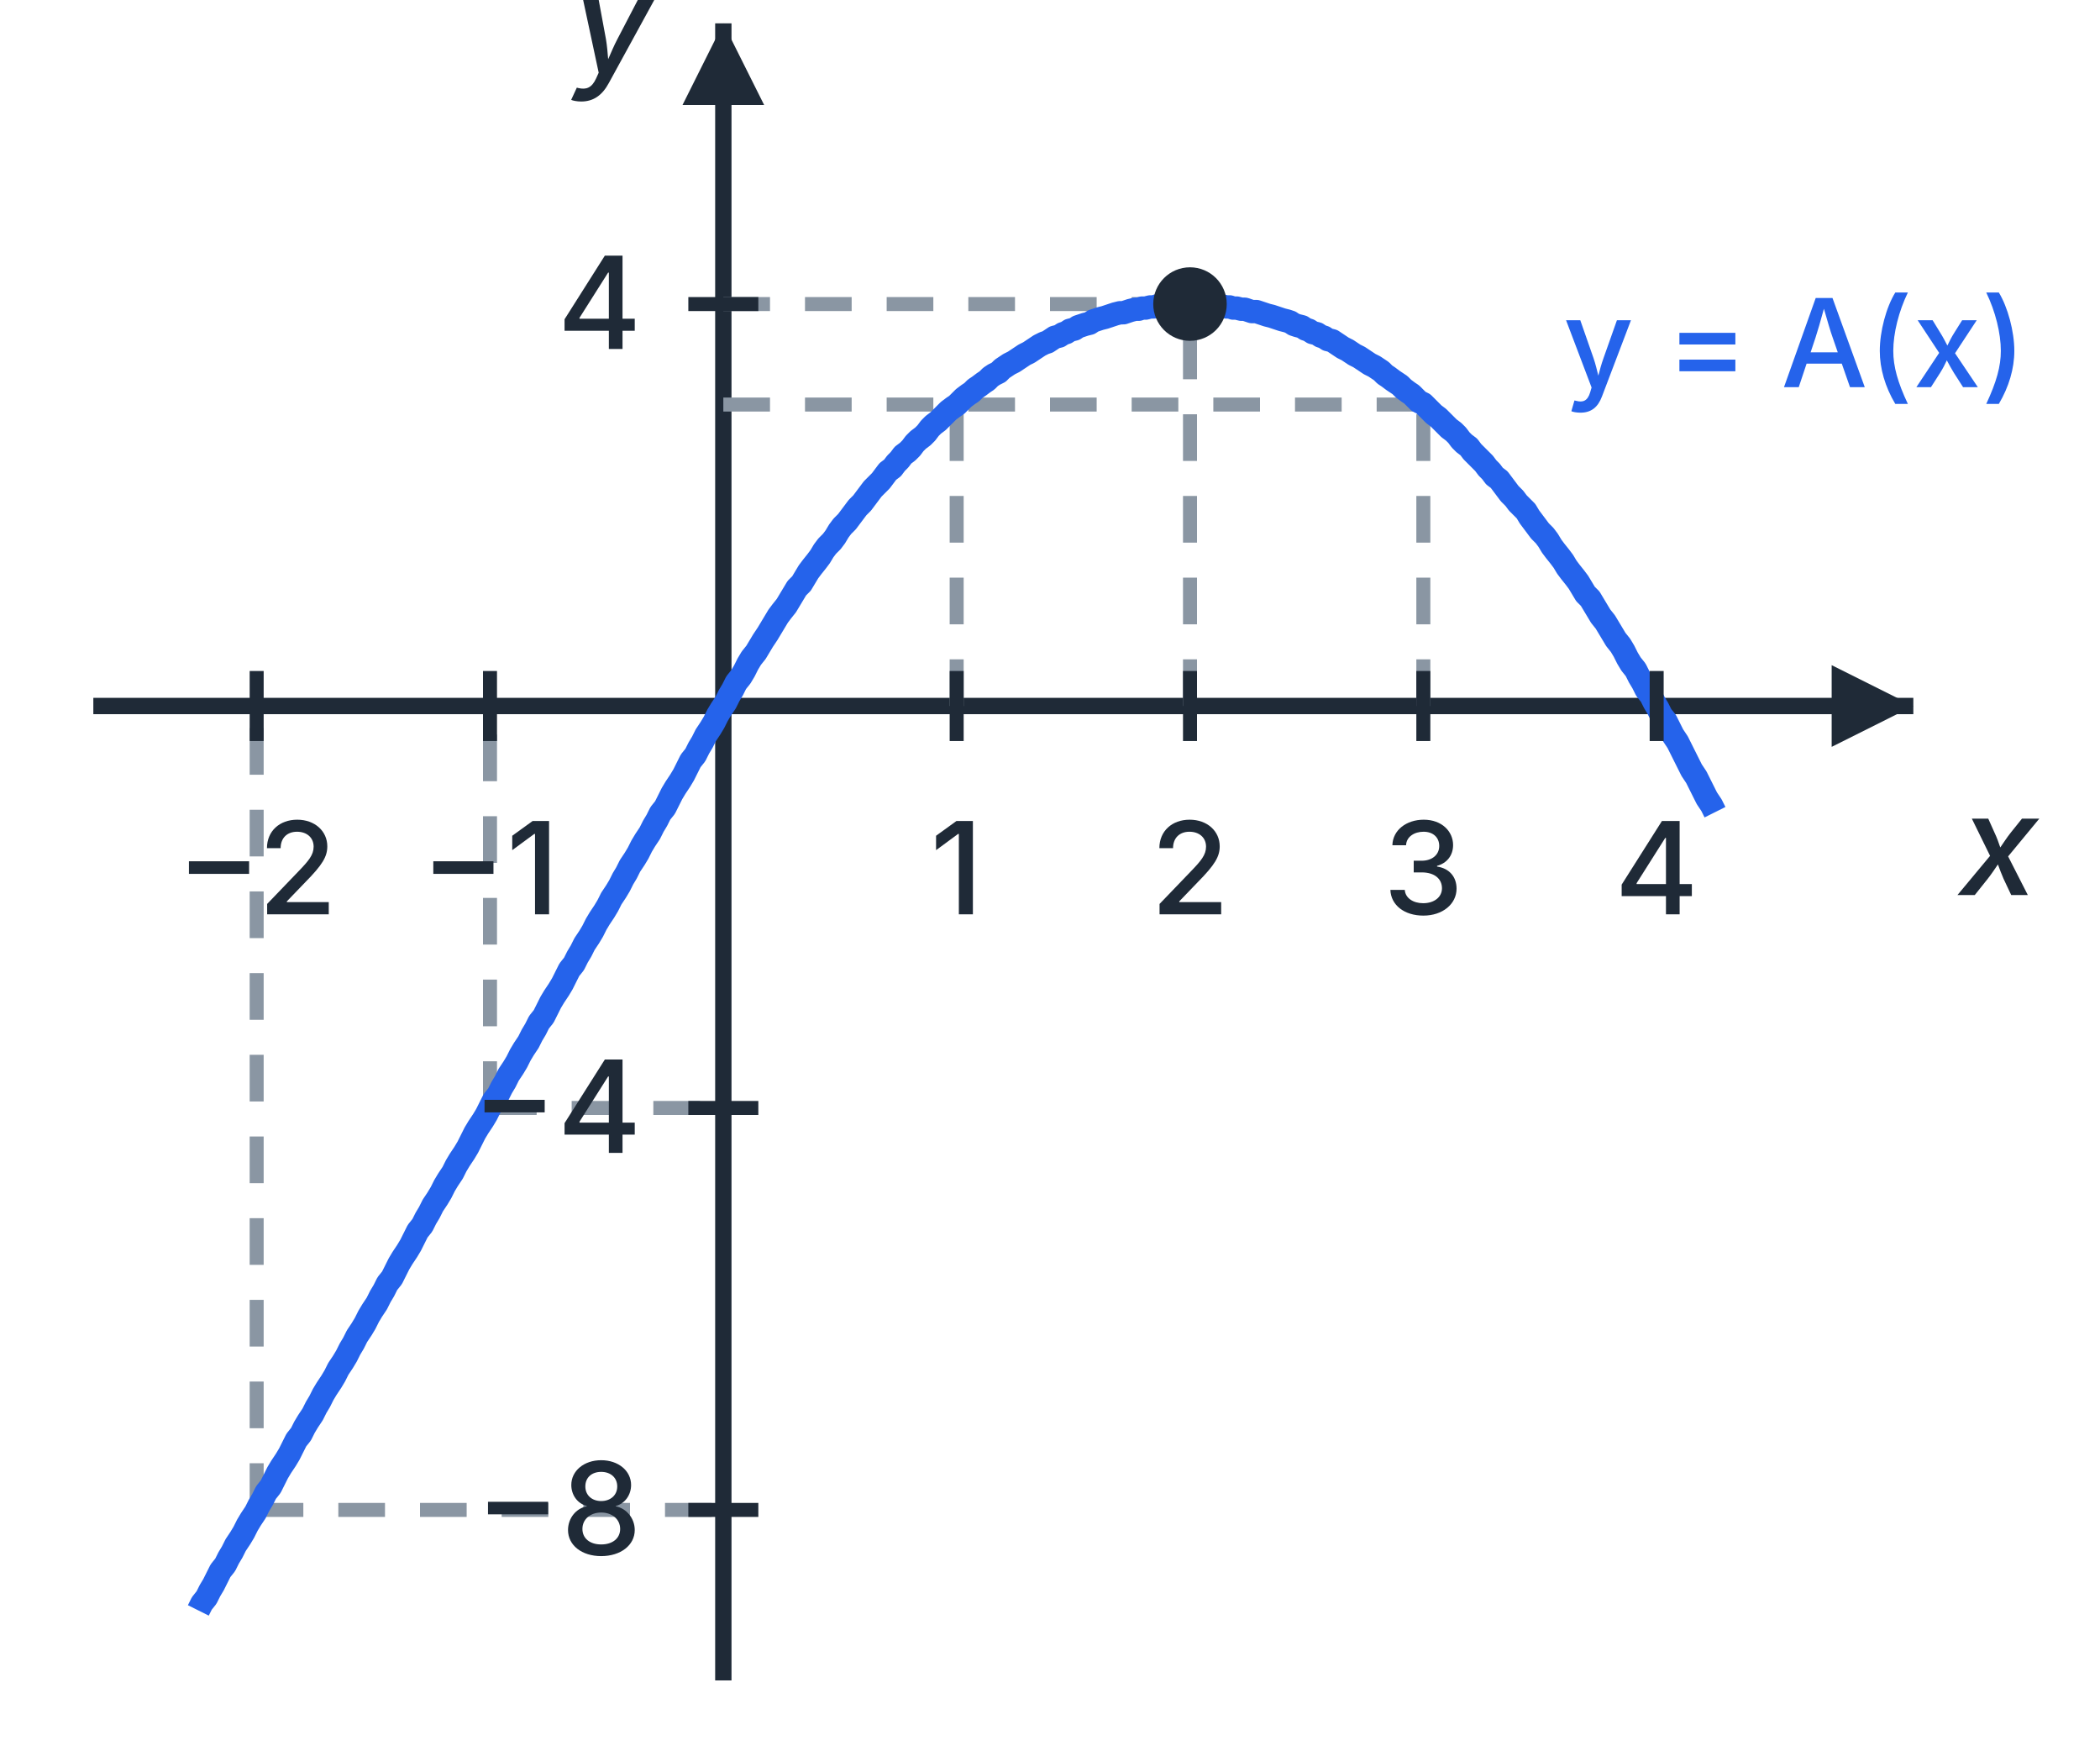
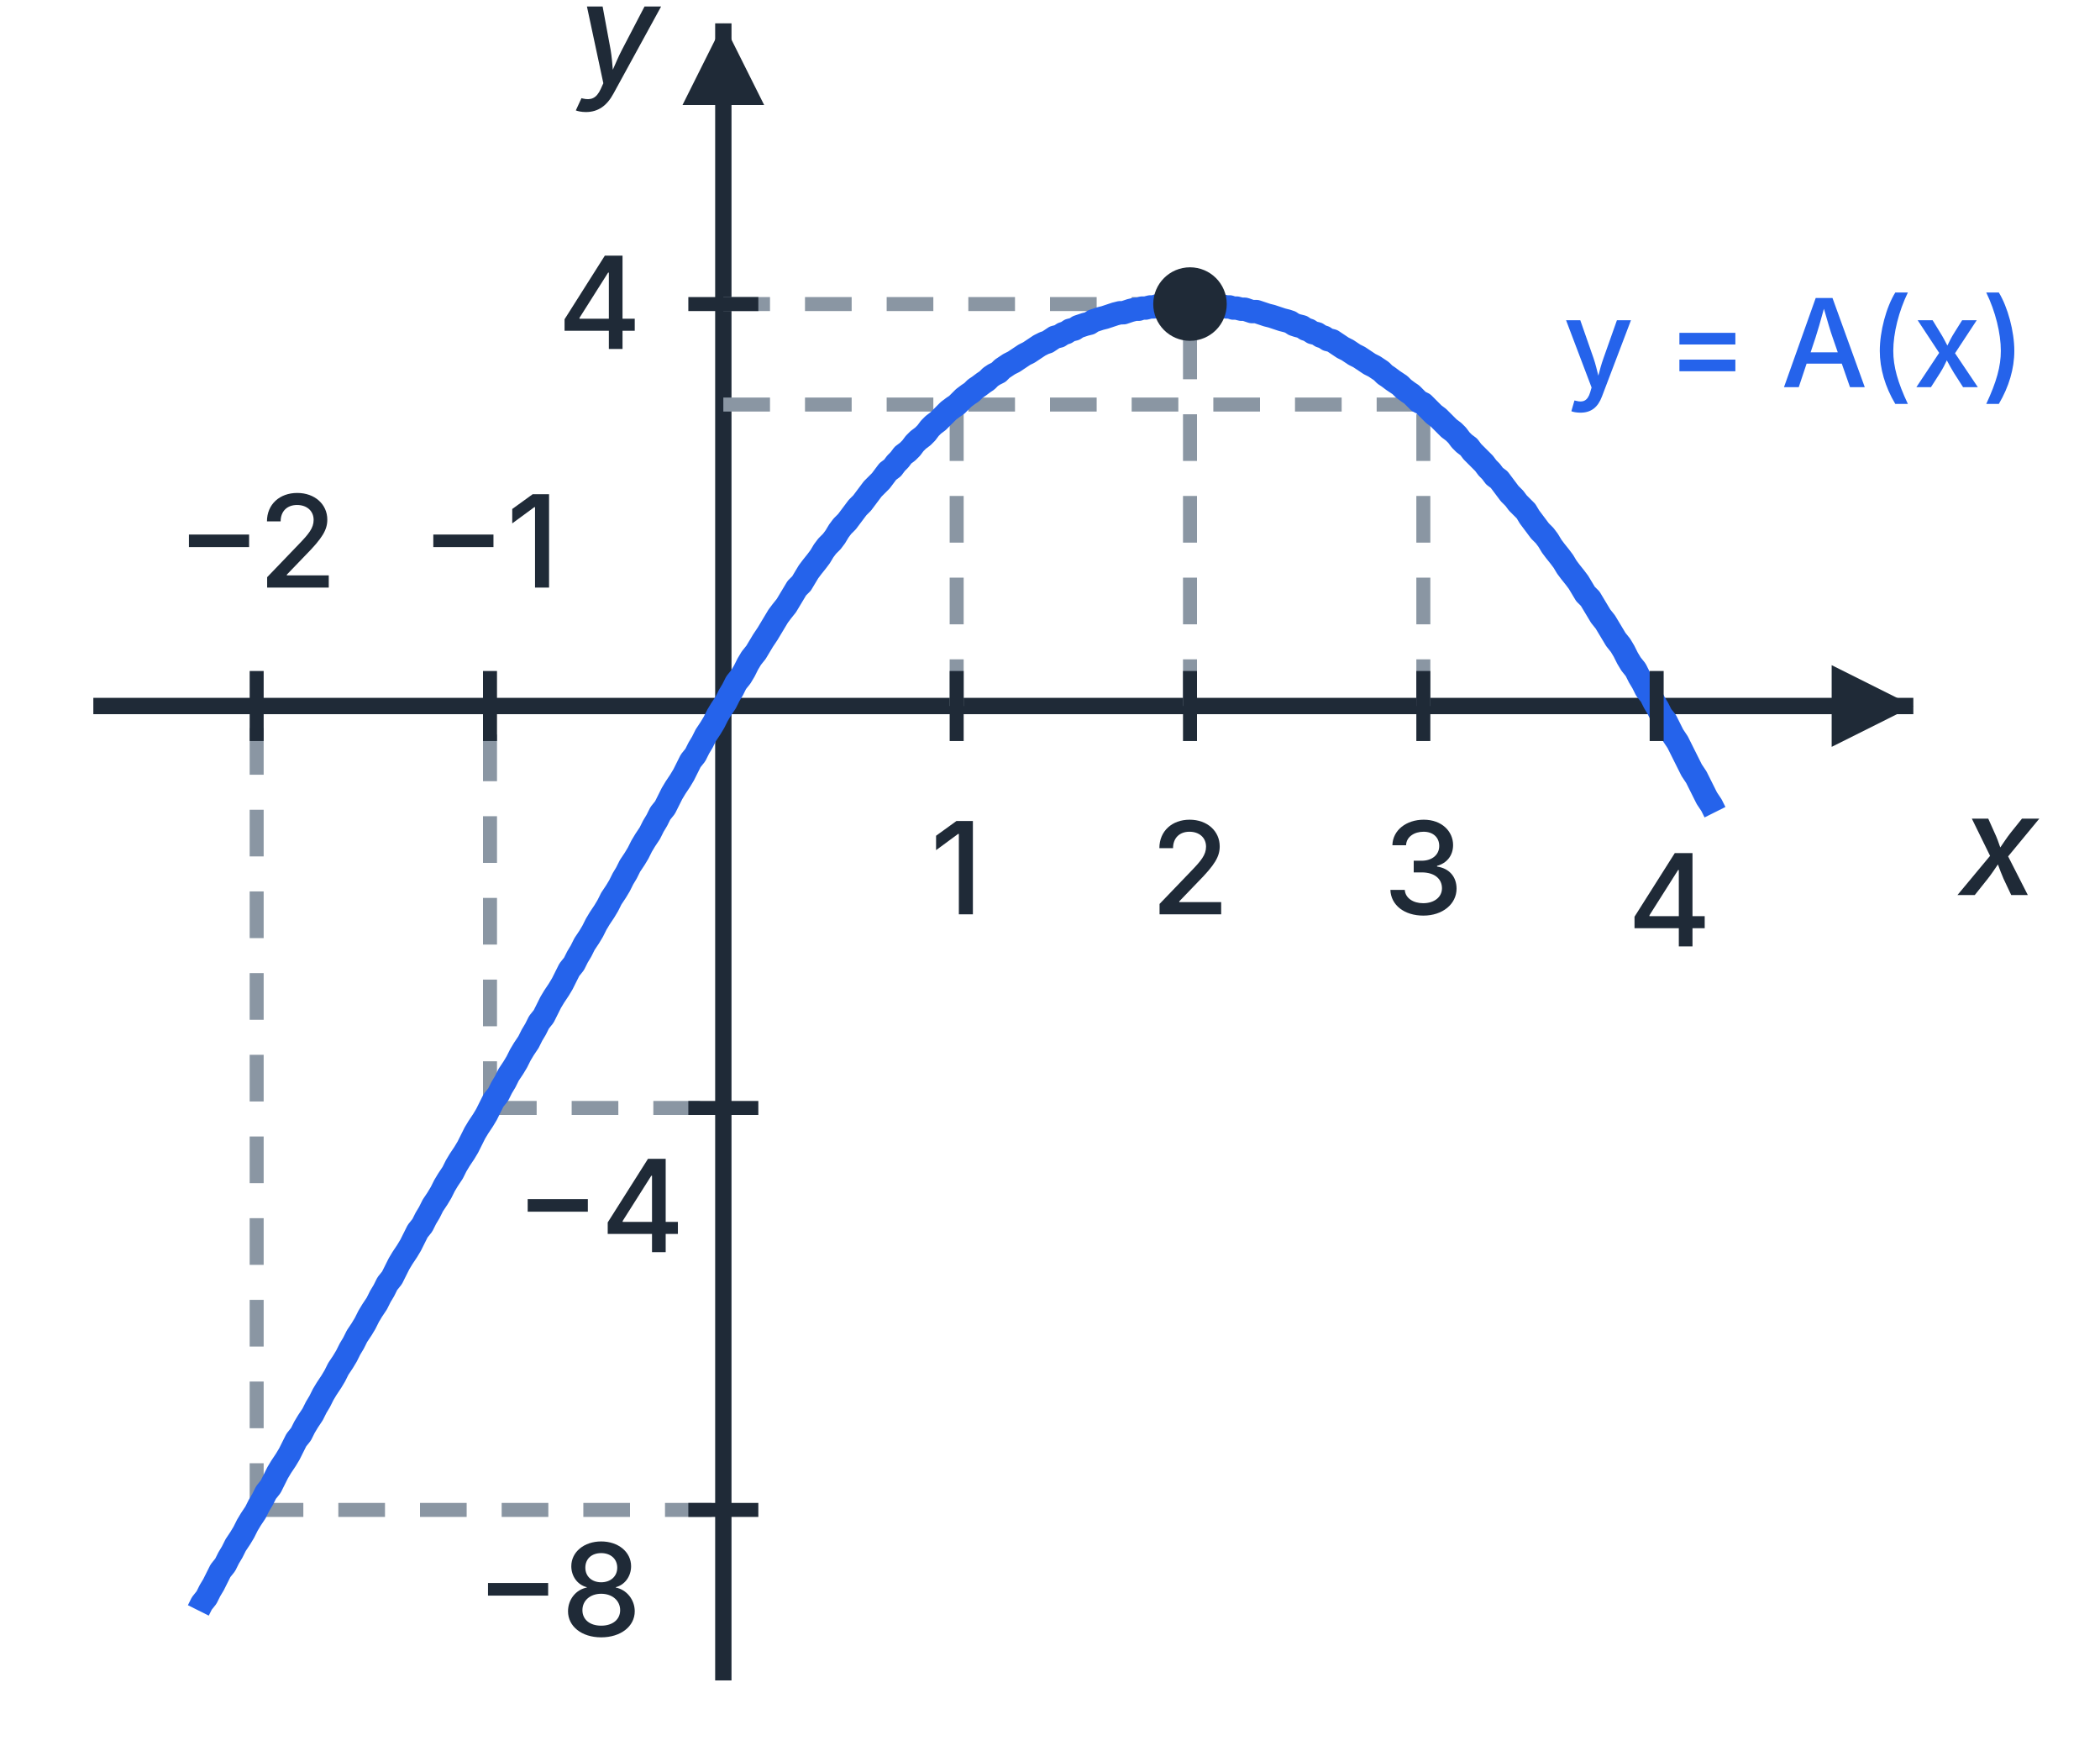
<svg xmlns="http://www.w3.org/2000/svg" style="width:62mm;height:auto" viewBox="0 0 180 150" width="180" height="150" font-family="Inter, Arial, sans-serif">
  <line x1="8.0" y1="60.5" x2="164.0" y2="60.5" stroke="#1f2a37" stroke-width="1.4" />
  <path d="M164.0,60.5 l-7,-3.5 v7 z" fill="#1f2a37" />
  <line x1="62" y1="144.0" x2="62" y2="2.0" stroke="#1f2a37" stroke-width="1.4" />
  <path d="M62,2.0 l-3.5,7 h7 z" fill="#1f2a37" />
  <text x="168.0" y="76.7" text-anchor="start" font-size="12" fill="#1f2a37" font-weight="500" font-style="italic">x</text>
-   <text x="56" y="6.2" text-anchor="end" font-size="12" fill="#1f2a37" font-weight="500" font-style="italic">y</text>
+   <text x="56.4" y="7.1" text-anchor="end" font-size="12" fill="#1f2a37" font-weight="500" font-style="italic">y</text>
  <line x1="22" y1="129.389" x2="22" y2="60.5" stroke="#8a96a3" stroke-width="1.2" stroke-dasharray="4 3" />
  <line x1="22" y1="129.389" x2="62" y2="129.389" stroke="#8a96a3" stroke-width="1.2" stroke-dasharray="4 3" />
  <line x1="42.0" y1="94.944" x2="42.0" y2="60.5" stroke="#8a96a3" stroke-width="1.2" stroke-dasharray="4 3" />
  <line x1="42.0" y1="94.944" x2="62" y2="94.944" stroke="#8a96a3" stroke-width="1.2" stroke-dasharray="4 3" />
  <line x1="82" y1="60.5" x2="82" y2="34.667" stroke="#8a96a3" stroke-width="1.2" stroke-dasharray="4 3" />
  <line x1="122.0" y1="60.5" x2="122.0" y2="34.667" stroke="#8a96a3" stroke-width="1.2" stroke-dasharray="4 3" />
  <line x1="62" y1="34.667" x2="122.0" y2="34.667" stroke="#8a96a3" stroke-width="1.2" stroke-dasharray="4 3" />
  <line x1="62" y1="26.056" x2="102.0" y2="26.056" stroke="#8a96a3" stroke-width="1.2" stroke-dasharray="4 3" />
  <line x1="102.0" y1="60.5" x2="102.0" y2="26.056" stroke="#8a96a3" stroke-width="1.2" stroke-dasharray="4 3" />
  <polyline points="17.0,138.0 17.3,137.4 17.7,136.9 18.0,136.3 18.3,135.8 18.6,135.2 18.9,134.6 19.3,134.1 19.6,133.5 19.9,133.0 20.2,132.4 20.6,131.8 20.9,131.3 21.2,130.7 21.5,130.2 21.9,129.6 22.2,129.0 22.5,128.5 22.8,127.9 23.2,127.4 23.5,126.8 23.8,126.2 24.1,125.7 24.5,125.1 24.8,124.6 25.1,124.0 25.4,123.4 25.8,122.9 26.1,122.3 26.4,121.8 26.8,121.2 27.1,120.6 27.4,120.1 27.7,119.5 28.0,119.0 28.4,118.4 28.7,117.9 29.0,117.3 29.4,116.7 29.7,116.2 30.0,115.6 30.3,115.1 30.6,114.5 31.0,113.9 31.3,113.4 31.6,112.8 31.9,112.3 32.3,111.7 32.6,111.1 32.9,110.6 33.2,110.0 33.6,109.5 33.9,108.9 34.2,108.3 34.5,107.8 34.9,107.2 35.2,106.7 35.5,106.1 35.8,105.5 36.2,105.0 36.5,104.4 36.8,103.9 37.1,103.3 37.5,102.7 37.8,102.2 38.1,101.6 38.4,101.1 38.8,100.5 39.1,99.9 39.4,99.4 39.8,98.8 40.1,98.3 40.4,97.7 40.7,97.1 41.0,96.6 41.4,96.0 41.7,95.5 42.0,94.9 42.3,94.3 42.7,93.8 43.0,93.2 43.3,92.7 43.6,92.1 44.0,91.5 44.3,91.0 44.6,90.4 44.9,89.9 45.3,89.3 45.6,88.7 45.9,88.2 46.2,87.6 46.6,87.1 46.9,86.5 47.2,85.9 47.5,85.4 47.9,84.8 48.2,84.3 48.5,83.7 48.8,83.1 49.2,82.6 49.5,82.0 49.8,81.5 50.1,80.9 50.5,80.3 50.8,79.8 51.1,79.2 51.4,78.7 51.8,78.1 52.1,77.6 52.4,77.0 52.8,76.4 53.1,75.9 53.4,75.3 53.7,74.8 54.0,74.2 54.4,73.6 54.7,73.1 55.0,72.5 55.3,72.0 55.7,71.4 56.0,70.8 56.3,70.3 56.6,69.7 57.0,69.2 57.3,68.6 57.6,68.0 57.9,67.5 58.3,66.9 58.6,66.4 58.9,65.8 59.2,65.2 59.6,64.7 59.9,64.1 60.2,63.6 60.5,63.0 60.9,62.4 61.2,61.9 61.5,61.3 61.8,60.8 62.2,60.2 62.5,59.6 62.8,59.1 63.1,58.5 63.5,58.0 63.8,57.5 64.1,56.9 64.4,56.4 64.8,55.9 65.1,55.4 65.4,54.9 65.8,54.3 66.1,53.8 66.4,53.3 66.7,52.8 67.0,52.4 67.4,51.9 67.7,51.4 68.0,50.9 68.3,50.4 68.7,50.0 69.0,49.5 69.3,49.0 69.6,48.6 70.0,48.1 70.3,47.7 70.6,47.2 70.9,46.8 71.3,46.4 71.6,46.0 71.9,45.5 72.2,45.1 72.6,44.7 72.9,44.3 73.2,43.9 73.5,43.5 73.9,43.1 74.2,42.7 74.5,42.3 74.8,41.9 75.2,41.5 75.5,41.2 75.8,40.8 76.1,40.4 76.5,40.1 76.8,39.7 77.1,39.4 77.4,39.0 77.8,38.7 78.1,38.4 78.4,38.0 78.7,37.7 79.1,37.4 79.4,37.1 79.7,36.7 80.0,36.4 80.4,36.1 80.7,35.8 81.0,35.5 81.3,35.2 81.7,34.9 82.0,34.7 82.3,34.4 82.6,34.1 83.0,33.8 83.3,33.6 83.6,33.3 83.9,33.1 84.3,32.8 84.6,32.6 84.9,32.3 85.2,32.1 85.6,31.9 85.9,31.6 86.2,31.4 86.5,31.2 86.9,31.0 87.2,30.8 87.5,30.6 87.8,30.4 88.2,30.2 88.5,30.0 88.8,29.8 89.1,29.6 89.5,29.4 89.8,29.3 90.1,29.1 90.4,28.9 90.8,28.8 91.1,28.6 91.4,28.5 91.7,28.3 92.1,28.2 92.4,28.0 92.7,27.9 93.0,27.8 93.4,27.7 93.7,27.5 94.0,27.4 94.3,27.3 94.7,27.2 95.0,27.1 95.3,27.0 95.6,26.9 96.0,26.8 96.3,26.8 96.6,26.7 96.9,26.6 97.3,26.5 97.6,26.5 97.9,26.4 98.2,26.4 98.6,26.3 98.9,26.3 99.2,26.2 99.5,26.2 99.9,26.2 100.2,26.1 100.5,26.1 100.8,26.1 101.2,26.1 101.5,26.1 101.8,26.1 102.2,26.1 102.5,26.1 102.8,26.1 103.1,26.1 103.5,26.1 103.8,26.1 104.1,26.2 104.4,26.2 104.7,26.2 105.1,26.3 105.4,26.3 105.7,26.4 106.0,26.4 106.4,26.5 106.7,26.5 107.0,26.6 107.3,26.7 107.7,26.7 108.0,26.8 108.3,26.9 108.6,27.0 109.0,27.1 109.3,27.2 109.6,27.3 109.9,27.4 110.3,27.5 110.6,27.6 110.9,27.8 111.2,27.9 111.6,28.0 111.9,28.2 112.2,28.3 112.5,28.5 112.9,28.6 113.2,28.8 113.5,28.9 113.8,29.1 114.2,29.2 114.5,29.4 114.8,29.6 115.1,29.8 115.5,30.0 115.8,30.2 116.1,30.4 116.5,30.6 116.8,30.8 117.1,31.0 117.4,31.2 117.8,31.4 118.1,31.6 118.4,31.8 118.7,32.1 119.0,32.3 119.4,32.6 119.7,32.8 120.0,33.0 120.3,33.3 120.7,33.6 121.0,33.8 121.3,34.1 121.6,34.4 122.0,34.6 122.3,34.9 122.6,35.2 122.9,35.5 123.3,35.8 123.6,36.1 123.9,36.4 124.2,36.7 124.6,37.0 124.9,37.3 125.2,37.7 125.5,38.0 125.9,38.3 126.2,38.7 126.5,39.0 126.8,39.3 127.2,39.7 127.5,40.1 127.8,40.4 128.1,40.8 128.5,41.1 128.8,41.5 129.1,41.9 129.4,42.3 129.8,42.7 130.1,43.1 130.4,43.4 130.8,43.8 131.1,44.3 131.4,44.7 131.7,45.1 132.0,45.5 132.4,45.9 132.7,46.3 133.0,46.8 133.3,47.2 133.7,47.7 134.0,48.1 134.3,48.6 134.6,49.0 135.0,49.5 135.3,49.9 135.6,50.4 135.9,50.9 136.3,51.3 136.6,51.8 136.9,52.3 137.2,52.8 137.6,53.3 137.9,53.8 138.2,54.3 138.5,54.8 138.9,55.3 139.2,55.8 139.5,56.4 139.8,56.9 140.2,57.4 140.5,58.0 140.8,58.5 141.1,59.1 141.5,59.6 141.8,60.2 142.1,60.7 142.4,61.3 142.8,61.8 143.1,62.4 143.4,63.0 143.8,63.6 144.1,64.2 144.4,64.8 144.7,65.4 145.0,66.0 145.4,66.6 145.7,67.2 146.0,67.8 146.3,68.4 146.7,69.0 147.0,69.6" fill="none" stroke="#2563eb" stroke-width="2" stroke-linejoin="round" />
  <line x1="22" y1="57.5" x2="22" y2="63.5" stroke="#1f2a37" stroke-width="1.2" />
-   <text x="22" y="78.35" text-anchor="middle" font-size="11" fill="#1f2a37" font-weight="500">−2</text>
+   <text x="22" y="50.35" text-anchor="middle" font-size="11" fill="#1f2a37" font-weight="500">−2</text>
  <line x1="42.0" y1="57.5" x2="42.0" y2="63.5" stroke="#1f2a37" stroke-width="1.2" />
-   <text x="42.0" y="78.35" text-anchor="middle" font-size="11" fill="#1f2a37" font-weight="500">−1</text>
+   <text x="42.0" y="50.35" text-anchor="middle" font-size="11" fill="#1f2a37" font-weight="500">−1</text>
  <line x1="82" y1="57.5" x2="82" y2="63.5" stroke="#1f2a37" stroke-width="1.2" />
  <text x="82" y="78.35" text-anchor="middle" font-size="11" fill="#1f2a37" font-weight="500">1</text>
  <line x1="102.0" y1="57.5" x2="102.0" y2="63.5" stroke="#1f2a37" stroke-width="1.2" />
  <text x="102.0" y="78.35" text-anchor="middle" font-size="11" fill="#1f2a37" font-weight="500">2</text>
  <line x1="122.0" y1="57.5" x2="122.0" y2="63.5" stroke="#1f2a37" stroke-width="1.2" />
  <text x="122.0" y="78.35" text-anchor="middle" font-size="11" fill="#1f2a37" font-weight="500">3</text>
  <line x1="142.0" y1="57.5" x2="142.0" y2="63.5" stroke="#1f2a37" stroke-width="1.2" />
-   <text x="142.0" y="78.35" text-anchor="middle" font-size="11" fill="#1f2a37" font-weight="500">4</text>
  <line x1="59" y1="26.056" x2="65.0" y2="26.056" stroke="#1f2a37" stroke-width="1.2" />
+   <line x1="59" y1="94.944" x2="65.0" y2="94.944" stroke="#1f2a37" stroke-width="1.2" />
+   <line x1="59" y1="129.389" x2="65.0" y2="129.389" stroke="#1f2a37" stroke-width="1.2" />
+   <text x="143.1" y="81.1" text-anchor="middle" font-size="11" fill="#1f2a37" font-weight="500">4</text>
  <text x="55" y="29.906" text-anchor="end" font-size="11" fill="#1f2a37" font-weight="500">4</text>
-   <line x1="59" y1="94.944" x2="65.0" y2="94.944" stroke="#1f2a37" stroke-width="1.2" />
-   <text x="55" y="98.794" text-anchor="end" font-size="11" fill="#1f2a37" font-weight="500">−4</text>
-   <line x1="59" y1="129.389" x2="65.0" y2="129.389" stroke="#1f2a37" stroke-width="1.2" />
-   <text x="55" y="133.239" text-anchor="end" font-size="11" fill="#1f2a37" font-weight="500">−8</text>
+   <text x="58.7" y="107.3" text-anchor="end" font-size="11" fill="#1f2a37" font-weight="500">−4</text>
+   <text x="55" y="140.2" text-anchor="end" font-size="11" fill="#1f2a37" font-weight="500">−8</text>
  <circle cx="102.0" cy="26.056" r="2.4" fill="#1f2a37" stroke="#1f2a37" stroke-width="1.5" />
  <text x="134.0" y="33.175" text-anchor="start" font-size="10.5" fill="#2563eb" font-weight="500">y = A(x)</text>
</svg>
